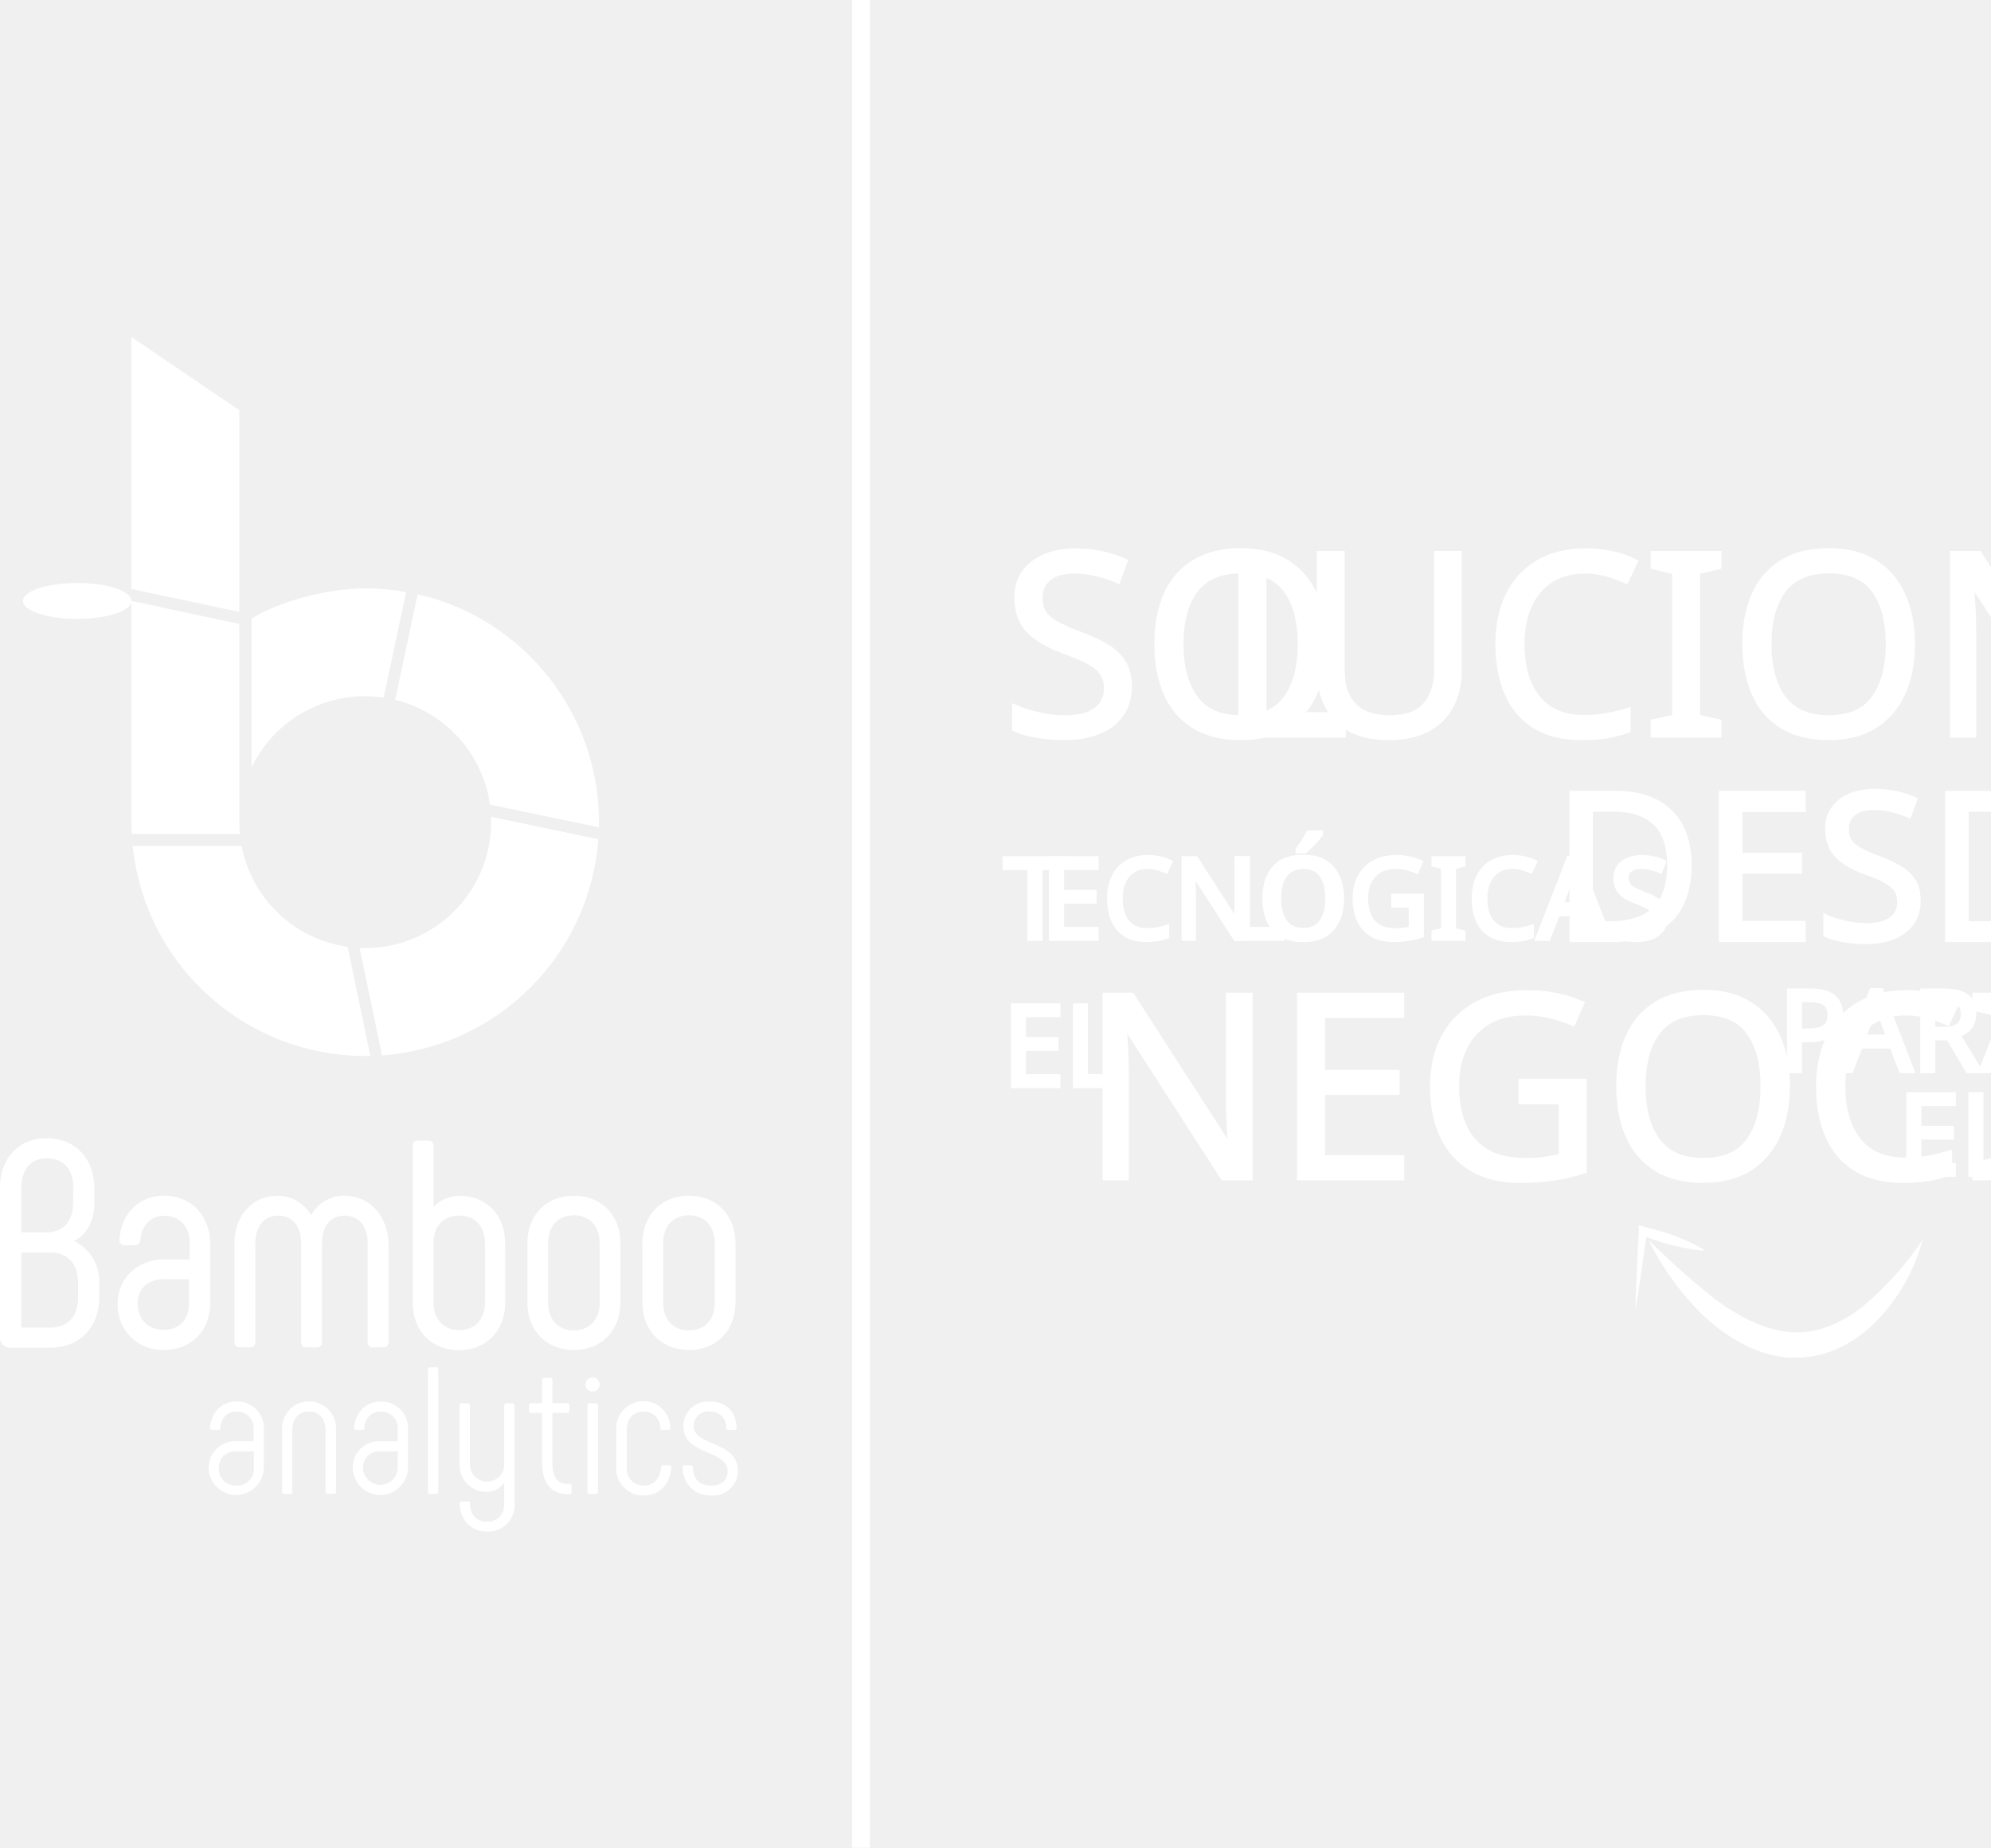
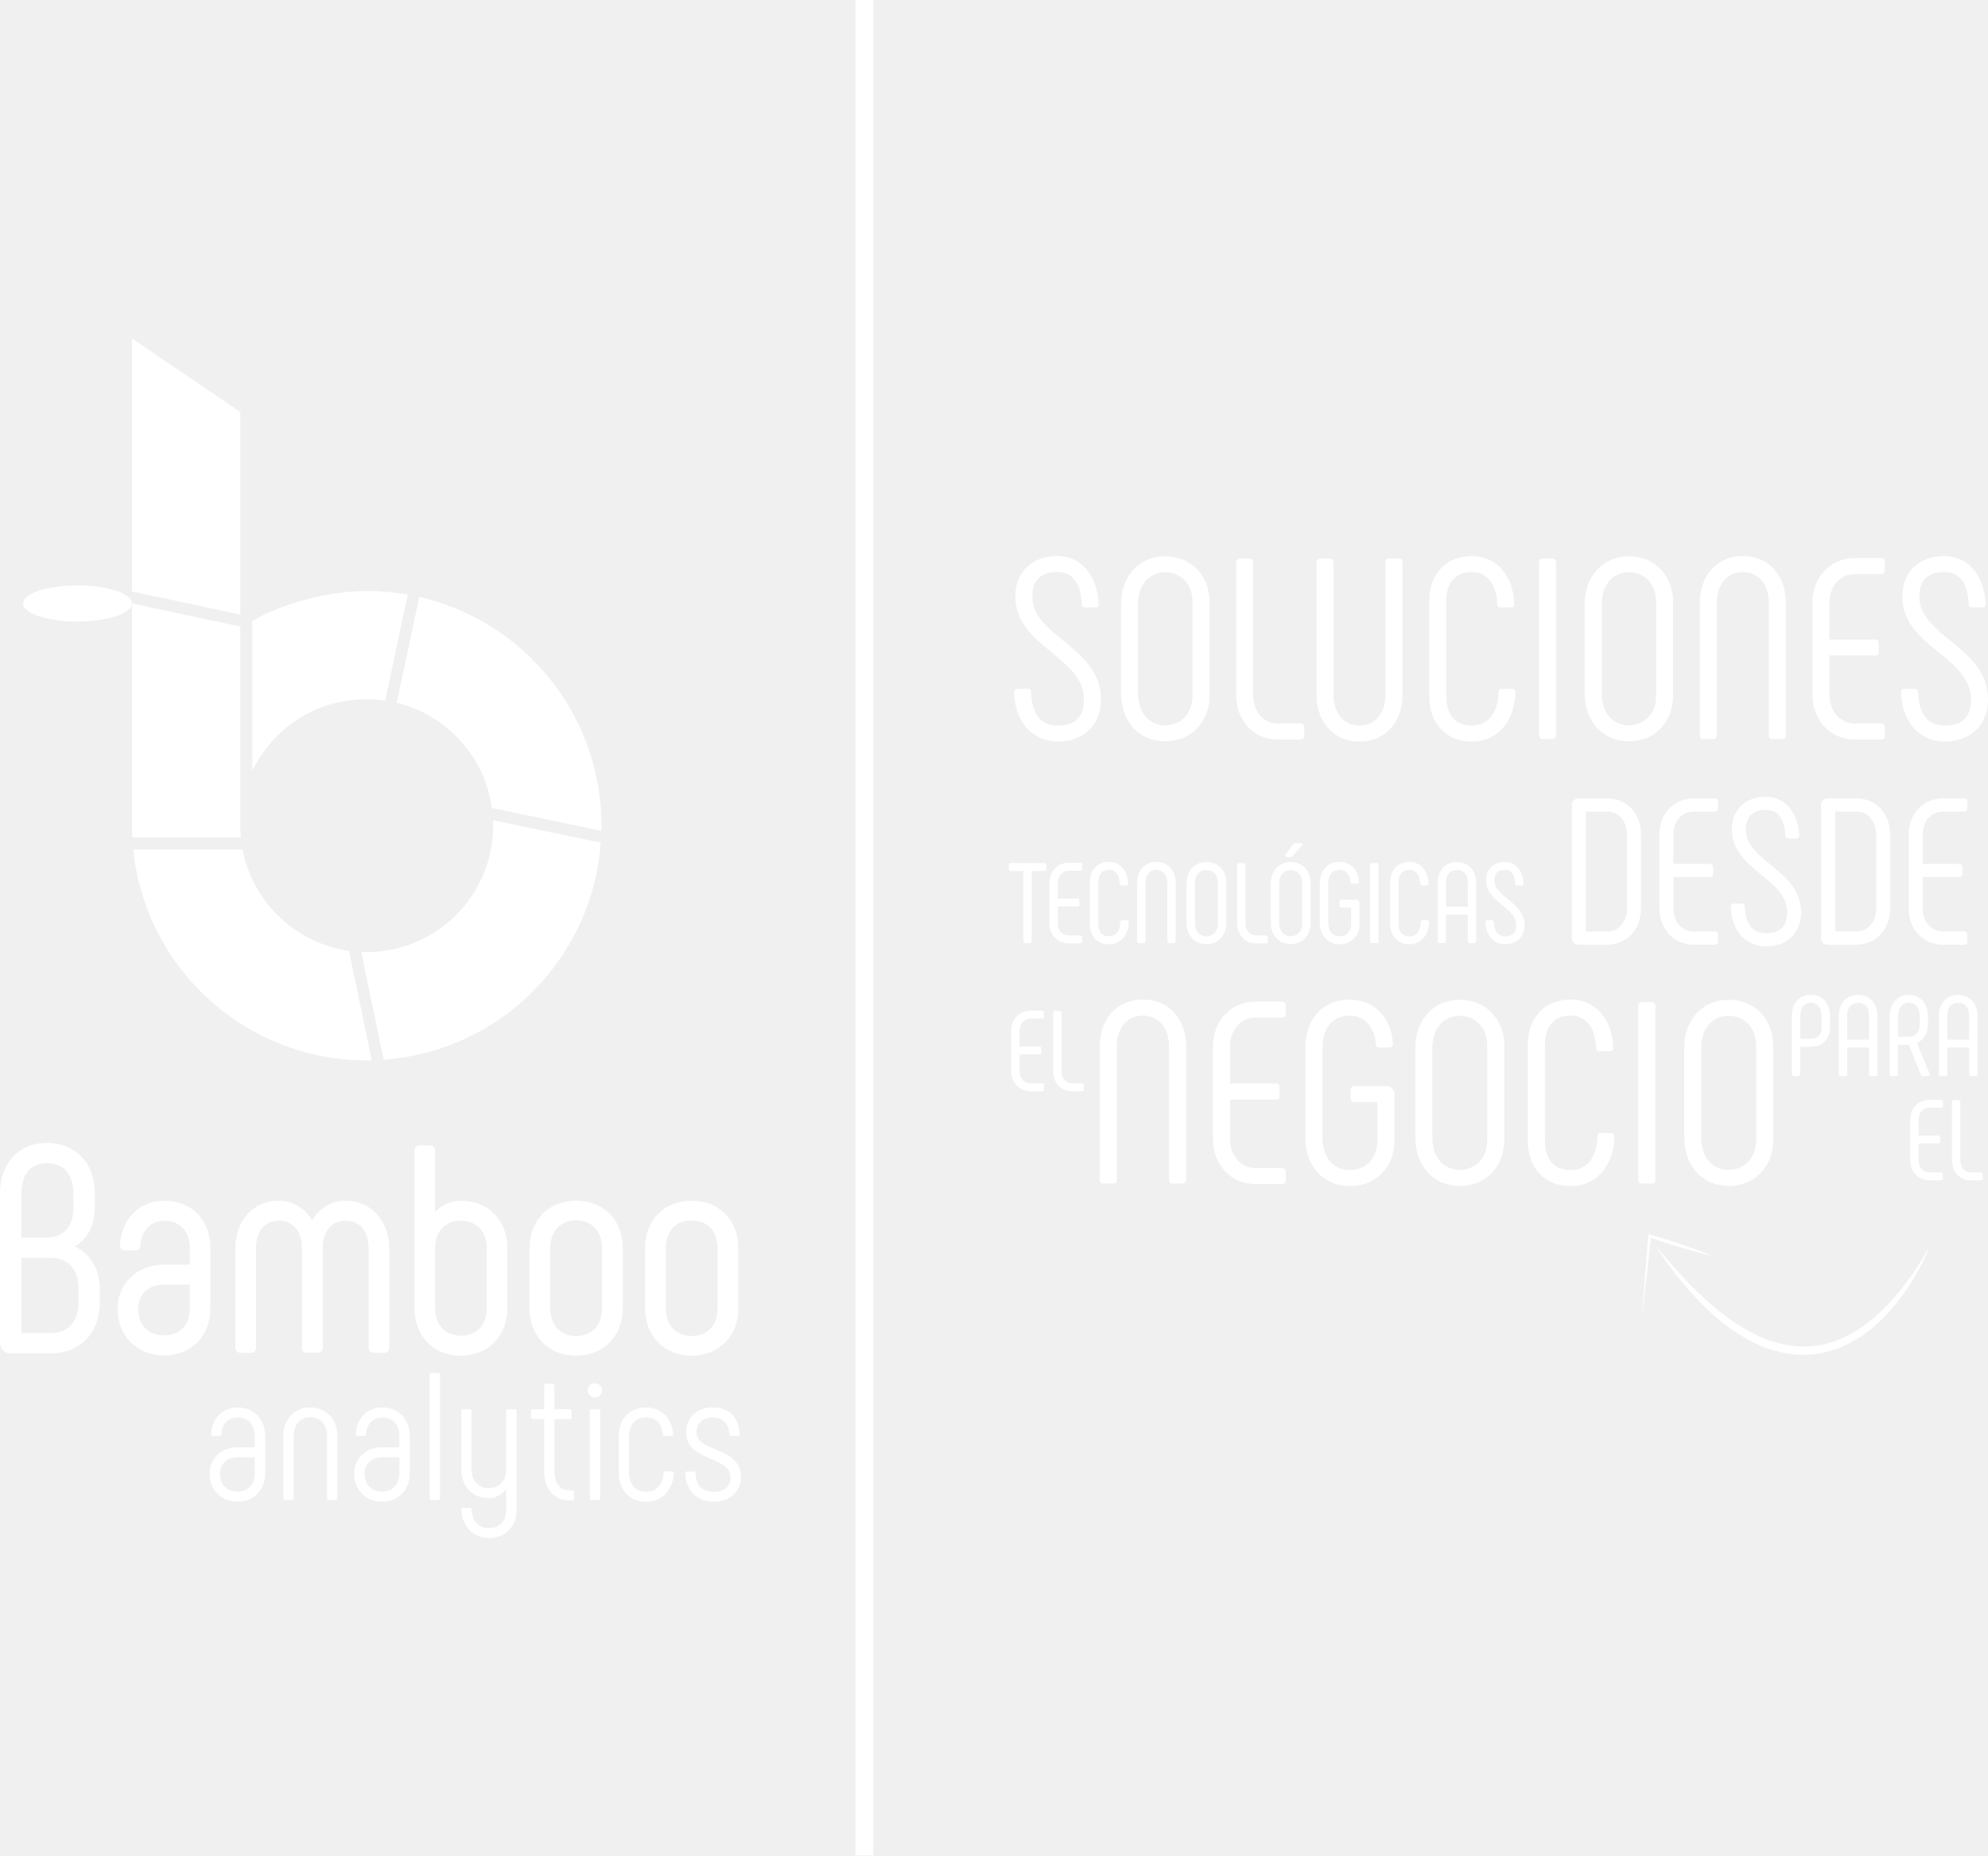
- <svg xmlns="http://www.w3.org/2000/svg" id="LogoTipo" viewBox="0 0 392.44 364.28">
+ <svg xmlns="http://www.w3.org/2000/svg" id="Capa_3" data-name="Capa 3" viewBox="0 0 1193.29 1113.72">
  <defs>
-     <style>.cls-1,.cls-2,.cls-4,.cls-7,.cls-8,.cls-9{fill:#fff;}.cls-2{font-size:50.13px;}.cls-2,.cls-4,.cls-7,.cls-8,.cls-9{stroke:#fff;font-family:Phenomena-Regular, Phenomena;}.cls-3{letter-spacing:-0.02em;}.cls-4,.cls-8{font-size:22px;}.cls-4{letter-spacing:-0.02em;}.cls-5{letter-spacing:0em;}.cls-6{letter-spacing:-0.02em;}.cls-7{font-size:40.35px;}.cls-9{font-size:50.42px;}</style>
+     <style>.cls-1,.cls-2{fill:#fff;}.cls-2{stroke:#fff;}</style>
  </defs>
-   <path class="cls-1" d="M975.65,1034V994.87l-21.26-4.54v44.1h0c0,.62,0,1.23.07,1.84h21.29C975.69,1035.5,975.65,1034.73,975.65,1034Z" transform="translate(-928.48 -871.85)" />
-   <path class="cls-1" d="M1006.37,1009.83a24.83,24.83,0,0,1,18.69,20.65l21.48,4.48c0-.34,0-.67,0-1A46.1,46.1,0,0,0,1010.8,989Z" transform="translate(-928.48 -871.85)" />
-   <path class="cls-1" d="M1000.48,1009.12a24,24,0,0,1,3.62.27l4.43-20.82a46.35,46.35,0,0,0-8-.71c-7.68,0-17.06,2.6-22.47,5.94v29.36A24.78,24.78,0,0,1,1000.48,1009.12Z" transform="translate(-928.48 -871.85)" />
-   <polygon class="cls-1" points="47.17 120.65 47.17 80.88 25.91 66.45 25.91 116.12 47.17 120.65" />
-   <path class="cls-1" d="M1025.28,1032.88c0,.36,0,.71,0,1.07a24.83,24.83,0,0,1-24.83,24.82l-1.08,0,4.4,21.15a46.06,46.06,0,0,0,42.63-42.6Z" transform="translate(-928.48 -871.85)" />
-   <path class="cls-1" d="M997,1058.53a24.84,24.84,0,0,1-20.9-19.9H954.64a46.09,46.09,0,0,0,45.84,41.41c.33,0,.65,0,1,0Z" transform="translate(-928.48 -871.85)" />
-   <ellipse class="cls-1" cx="15.21" cy="118.48" rx="10.7" ry="3.54" />
-   <path class="cls-1" d="M969.63,1161.14A5.13,5.13,0,0,1,975,1156h3.46v-2.32a3.26,3.26,0,0,0-3.35-3.56c-1.89,0-3.06,1.32-3.2,3.28,0,.25-.15.36-.36.36h-1.32a.34.34,0,0,1-.35-.36c.17-3,2.17-5.24,5.23-5.24a5.22,5.22,0,0,1,5.38,5.52v7.45a5.45,5.45,0,1,1-10.9,0Zm8.87,0V1158H975a3.14,3.14,0,0,0-3.38,3.17,3.28,3.28,0,0,0,3.46,3.56A3.25,3.25,0,0,0,978.5,1161.14Z" transform="translate(-928.48 -871.85)" />
-   <path class="cls-1" d="M984.09,1166v-12.21a5.32,5.32,0,1,1,10.62,0V1166a.34.34,0,0,1-.36.36H993a.34.34,0,0,1-.36-.36v-12.21c0-2.18-1.24-3.67-3.27-3.67s-3.28,1.49-3.28,3.67V1166a.33.33,0,0,1-.35.36h-1.32A.34.34,0,0,1,984.09,1166Z" transform="translate(-928.48 -871.85)" />
-   <path class="cls-1" d="M998,1161.14a5.13,5.13,0,0,1,5.41-5.13h3.46v-2.32a3.26,3.26,0,0,0-3.35-3.56,3.17,3.17,0,0,0-3.21,3.28c0,.25-.14.36-.35.36h-1.32a.34.34,0,0,1-.36-.36c.18-3,2.17-5.24,5.24-5.24a5.22,5.22,0,0,1,5.38,5.52v7.45a5.45,5.45,0,1,1-10.9,0Zm8.87,0V1158h-3.46a3.14,3.14,0,0,0-3.38,3.17,3.42,3.42,0,1,0,6.84,0Z" transform="translate(-928.48 -871.85)" />
-   <path class="cls-1" d="M1012.83,1166v-24.22a.35.35,0,0,1,.36-.36h1.32a.34.34,0,0,1,.35.36V1166a.33.33,0,0,1-.35.36h-1.32A.34.34,0,0,1,1012.83,1166Z" transform="translate(-928.48 -871.85)" />
-   <path class="cls-1" d="M1029.9,1148.89v19.34a5.21,5.21,0,0,1-5.42,5.59c-3.1,0-5.27-2.24-5.41-5.59a.33.33,0,0,1,.35-.36h1.32a.33.33,0,0,1,.36.36c.07,2.28,1.31,3.63,3.38,3.63s3.39-1.35,3.39-3.63v-4.06a4.32,4.32,0,0,1-3.39,1.81,5.28,5.28,0,0,1-5.41-5.59v-11.5a.33.33,0,0,1,.35-.36h1.32a.34.34,0,0,1,.36.36v11.5a3.39,3.39,0,1,0,6.77,0v-11.5a.33.33,0,0,1,.35-.36h1.32A.34.34,0,0,1,1029.9,1148.89Z" transform="translate(-928.48 -871.85)" />
-   <path class="cls-1" d="M1041.15,1164.81v1.24a.34.34,0,0,1-.36.36h-.46c-3.17,0-5-2.21-5-6v-10h-2.21a.34.34,0,0,1-.36-.35v-1.21a.34.34,0,0,1,.36-.36h2.21v-4.63a.33.33,0,0,1,.35-.36H1037a.34.34,0,0,1,.36.36v4.63h3a.33.33,0,0,1,.35.36v1.21a.33.33,0,0,1-.35.35h-3v10c0,2.63,1,4,3,4h.46A.32.32,0,0,1,1041.15,1164.81Z" transform="translate(-928.48 -871.85)" />
-   <path class="cls-1" d="M1043.89,1144.82a1.33,1.33,0,0,1,1.39-1.38,1.35,1.35,0,0,1,1.39,1.38,1.39,1.39,0,0,1-1.39,1.39A1.34,1.34,0,0,1,1043.89,1144.82Zm.39,21.16v-17.09a.34.34,0,0,1,.36-.36H1046a.33.33,0,0,1,.35.36V1166a.33.33,0,0,1-.35.36h-1.32A.34.34,0,0,1,1044.28,1166Z" transform="translate(-928.48 -871.85)" />
-   <path class="cls-1" d="M1049.94,1161.1v-7.33a5.35,5.35,0,1,1,10.69-.36.34.34,0,0,1-.36.36H1059a.32.32,0,0,1-.36-.36,3.21,3.21,0,0,0-3.31-3.28c-2.07,0-3.31,1.5-3.31,3.64v7.33a3.31,3.31,0,0,0,3.38,3.64c2,0,3.24-1.46,3.38-3.64a.32.32,0,0,1,.36-.35h1.32a.33.33,0,0,1,.35.35c-.17,3.24-2.28,5.6-5.41,5.6A5.29,5.29,0,0,1,1049.94,1161.1Z" transform="translate(-928.48 -871.85)" />
-   <path class="cls-1" d="M1063,1161.1a.33.33,0,0,1,.35-.35h1.32a.31.31,0,0,1,.36.35c.1,2.43,1.31,3.64,3.67,3.64,2.13,0,3.2-1.18,3.2-2.85,0-4.31-8.73-3-8.73-8.91a4.86,4.86,0,0,1,5.13-4.81c3.5,0,5.24,2.07,5.38,5.24a.34.34,0,0,1-.35.36H1072a.33.33,0,0,1-.36-.36,3.11,3.11,0,0,0-3.24-3.28,2.89,2.89,0,0,0-3.2,2.85c0,4.13,8.72,2.78,8.72,8.91a4.9,4.9,0,0,1-5.23,4.81C1065.3,1166.7,1063.16,1164.49,1063,1161.1Z" transform="translate(-928.48 -871.85)" />
-   <path class="cls-1" d="M943.08,1116.53c2.51-1.23,4-4,4-7.64v-2.73c0-5.93-3.8-9.91-9.46-9.91-5.48,0-9.17,4-9.17,9.91v29.29a2,2,0,0,0,2.11,2.1h7.8c5.8,0,9.69-4,9.69-10v-2.79A8.81,8.81,0,0,0,943.08,1116.53Zm-.18-7.64c0,3.77-1.93,5.93-5.3,5.93h-4.91v-8.66c0-3.77,1.81-5.94,5-5.94,3.34,0,5.25,2.17,5.25,5.94Zm-10.21,9.91h5.7c3.48,0,5.48,2.19,5.48,6v2.79c0,3.81-2,6-5.48,6h-5.7Z" transform="translate(-928.48 -871.85)" />
-   <path class="cls-1" d="M960.79,1107.59c-4.94,0-8.46,3.51-8.77,8.77a.92.92,0,0,0,1,1h2.11c.38,0,.85-.16,1-.93.22-3,2-4.88,4.74-4.88,3,0,5,2.08,5,5.3v3.31h-5.13c-5.16,0-9.06,3.7-9.06,8.6a8.8,8.8,0,0,0,9.17,9.23c5.33,0,9.06-3.79,9.06-9.23v-11.91C969.79,1111.38,966.09,1107.59,960.79,1107.59Zm-.17,16.46h5.13v4.67c0,3.28-1.92,5.31-5,5.31s-5.13-2-5.13-5.31C955.6,1126,957.66,1124.05,960.62,1124.05Z" transform="translate(-928.48 -871.85)" />
-   <path class="cls-1" d="M996.29,1107.59a7.44,7.44,0,0,0-6.5,3.84,7.6,7.6,0,0,0-6.55-3.84c-5,0-8.54,3.84-8.54,9.34v19.55a.93.93,0,0,0,1,1h2.11a.93.93,0,0,0,1-1v-19.55c0-3.34,1.73-5.42,4.51-5.42s4.51,2.08,4.51,5.42v19.55a.93.93,0,0,0,1,1h2.11a.94.94,0,0,0,1-1v-19.55c0-3.34,1.72-5.42,4.5-5.42s4.51,2.08,4.51,5.42v19.55a.94.94,0,0,0,1,1h2.11a.94.94,0,0,0,1-1v-19.55C1004.84,1111.43,1001.32,1107.59,996.29,1107.59Z" transform="translate(-928.48 -871.85)" />
-   <path class="cls-1" d="M1019,1107.59a7.17,7.17,0,0,0-5.07,2.21v-12.08a.93.93,0,0,0-1-1h-2.11a.93.93,0,0,0-1,1v31c0,5.5,3.75,9.34,9.11,9.34s9.12-3.84,9.12-9.34v-11.74C1028.09,1111.43,1024.34,1107.59,1019,1107.59Zm0,3.92c3.09,0,5.08,2.13,5.08,5.42v11.74c0,3.29-2,5.42-5.08,5.42s-5.07-2.13-5.07-5.42v-11.74C1013.9,1113.64,1015.89,1111.51,1019,1111.51Z" transform="translate(-928.48 -871.85)" />
-   <path class="cls-1" d="M1041.6,1107.59c-5.4,0-9.17,3.84-9.17,9.34v11.74c0,5.5,3.77,9.34,9.17,9.34s9.17-3.84,9.17-9.34v-11.74C1050.77,1111.43,1047,1107.59,1041.6,1107.59Zm-5.08,9.34c0-3.38,2-5.48,5.08-5.48s5.08,2.1,5.08,5.48v11.74c0,3.38-2,5.47-5.08,5.47s-5.08-2.09-5.08-5.47Z" transform="translate(-928.48 -871.85)" />
-   <path class="cls-1" d="M1064.28,1107.59c-5.4,0-9.17,3.84-9.17,9.34v11.74c0,5.5,3.77,9.34,9.17,9.34s9.17-3.84,9.17-9.34v-11.74C1073.45,1111.43,1069.68,1107.59,1064.28,1107.59Zm-5.08,9.34c0-3.38,2-5.48,5.08-5.48s5.08,2.1,5.08,5.48v11.74c0,3.38-1.95,5.47-5.08,5.47s-5.08-2.09-5.08-5.47Z" transform="translate(-928.48 -871.85)" />
-   <rect class="cls-1" x="167.94" width="3.5" height="364.28" />
-   <text class="cls-2" transform="translate(197.44 144.92)">SO<tspan class="cls-3" x="42.31" y="0">L</tspan>
-     <tspan x="58.1" y="0">UCIONES</tspan>
-   </text>
-   <text class="cls-4" transform="translate(197.89 185)">T<tspan class="cls-5" x="7.24" y="0">ECNO</tspan>
-     <tspan class="cls-6" x="43.78" y="0">L</tspan>
-     <tspan class="cls-5" x="50.69" y="0">ÓGICAS</tspan>
-   </text>
-   <text class="cls-7" transform="translate(305.94 185.23)">DESDE</text>
-   <text class="cls-8" transform="translate(197.61 214.02)">EL</text>
-   <text class="cls-9" transform="translate(212.94 232.21)">NEGOCIO</text>
-   <text class="cls-8" transform="translate(350.59 211.09)">PARA</text>
-   <text class="cls-8" transform="translate(374.11 231.53)">EL</text>
-   <path class="cls-1" d="M1253.43,1116.32a149.26,149.26,0,0,0,13.13,11.69c4.56,3.37,9.57,6,14.73,6.47s10.23-1.72,14.57-5.23a62.77,62.77,0,0,0,11.57-12.93,35.87,35.87,0,0,1-3.43,8.39,35.18,35.18,0,0,1-5.5,7.44,25.49,25.49,0,0,1-7.8,5.59c-.75.35-1.55.59-2.33.88s-1.62.4-2.44.6-1.67.19-2.5.28l-2.52,0a23.87,23.87,0,0,1-9.33-2.9A35.44,35.44,0,0,1,1264,1131,54.15,54.15,0,0,1,1253.43,1116.32Z" transform="translate(-928.48 -871.85)" />
-   <path class="cls-1" d="M1250.83,1129.69c.07-2.55.18-5.09.29-7.63l.38-7.63,0-1,1.08.29c1,.27,2,.5,3,.79a29,29,0,0,1,3,1c1,.37,2,.78,2.91,1.23a27.34,27.34,0,0,1,2.83,1.49l-.06.19a28.06,28.06,0,0,1-3.17-.42c-1-.18-2.07-.41-3.09-.67s-2-.54-3-.88-2-.75-3-1.11l1.13-.75-1.06,7.56c-.37,2.52-.74,5-1.14,7.56Z" transform="translate(-928.48 -871.85)" />
+   <path class="cls-1" d="M1581.81,369.86V250.38l-65-13.87V371.33h0c0,1.88.11,3.75.2,5.61h65.11C1581.93,374.61,1581.81,372.25,1581.81,369.86Z" transform="translate(-1437.59 125.72)" />
+   <path class="cls-1" d="M1675.72,296.12a75.93,75.93,0,0,1,57.14,63.13L1798.55,373c0-1,.07-2.06.07-3.1a140.94,140.94,0,0,0-109.37-137.33Z" transform="translate(-1437.59 125.72)" />
+   <path class="cls-1" d="M1657.71,294a76.24,76.24,0,0,1,11.08.82l13.54-63.64a141.61,141.61,0,0,0-24.62-2.18c-23.49,0-52.16,8-68.69,18.15v89.78C1603.37,308.32,1630.06,294,1657.71,294Z" transform="translate(-1437.59 125.72)" />
+   <polygon class="cls-1" points="144.22 368.88 144.22 247.28 79.21 203.18 79.21 355.01 144.22 368.88" />
+   <path class="cls-1" d="M1733.54,366.61c0,1.08.08,2.16.08,3.25a75.91,75.91,0,0,1-75.91,75.9c-1.1,0-2.19,0-3.29-.08l13.44,64.68A140.87,140.87,0,0,0,1798.21,380.1Z" transform="translate(-1437.59 125.72)" />
+   <path class="cls-1" d="M1647.07,445a75.94,75.94,0,0,1-63.9-60.84h-65.59a140.88,140.88,0,0,0,140.13,126.61c1,0,2-.06,3-.08Z" transform="translate(-1437.59 125.72)" />
+   <ellipse class="cls-1" cx="46.51" cy="362.23" rx="32.7" ry="10.82" />
+   <path class="cls-1" d="M1563.39,758.72c0-8.6,6.65-15.68,16.55-15.68h10.57V736c0-6.31-3.81-10.89-10.24-10.89-5.77,0-9.37,4-9.8,10-.11.76-.43,1.09-1.09,1.09h-4a1,1,0,0,1-1.08-1.09c.54-9.26,6.63-16,16-16,10,0,16.45,7.3,16.45,16.88v22.76c0,9.7-6.54,16.88-16.56,16.88S1563.39,768.42,1563.39,758.72Zm27.12,0V749h-10.57c-6.42,0-10.34,4.36-10.34,9.69,0,6.43,3.92,10.89,10.56,10.89S1590.51,765.15,1590.51,758.72Z" transform="translate(-1437.59 125.72)" />
+   <path class="cls-1" d="M1607.6,773.53V736.18c0-9.8,6.54-17.1,16.23-17.1s16.23,7.3,16.23,17.1v37.35a1,1,0,0,1-1.09,1.09h-4a1,1,0,0,1-1.09-1.09V736.18c0-6.64-3.81-11.22-10-11.22s-10,4.58-10,11.22v37.35a1,1,0,0,1-1.09,1.09h-4A1,1,0,0,1,1607.6,773.53Z" transform="translate(-1437.59 125.72)" />
+   <path class="cls-1" d="M1650.18,758.72c0-8.6,6.64-15.68,16.55-15.68h10.57V736c0-6.31-3.81-10.89-10.24-10.89-5.77,0-9.37,4-9.8,10-.11.76-.44,1.09-1.09,1.09h-4a1,1,0,0,1-1.09-1.09c.54-9.26,6.64-16,16-16,10,0,16.44,7.3,16.44,16.88v22.76c0,9.7-6.53,16.88-16.55,16.88S1650.18,768.42,1650.18,758.72Zm27.12,0V749h-10.57c-6.42,0-10.34,4.36-10.34,9.69,0,6.43,3.92,10.89,10.56,10.89S1677.3,765.15,1677.3,758.72Z" transform="translate(-1437.59 125.72)" />
+   <path class="cls-1" d="M1695.48,773.53v-74a1,1,0,0,1,1.09-1.09h4a1,1,0,0,1,1.09,1.09v74a1,1,0,0,1-1.09,1.09h-4A1,1,0,0,1,1695.48,773.53Z" transform="translate(-1437.59 125.72)" />
+   <path class="cls-1" d="M1747.65,721.26V780.4c0,10.23-6.65,17.09-16.56,17.09-9.47,0-16.12-6.86-16.55-17.09a1,1,0,0,1,1.09-1.09h4a1,1,0,0,1,1.08,1.09c.22,7,4,11.1,10.35,11.1,6.53,0,10.35-4.13,10.35-11.1V768c-2.62,3.38-6.21,5.55-10.35,5.55-9.91,0-16.55-7.29-16.55-17.09V721.26a1,1,0,0,1,1.09-1.09h4a1,1,0,0,1,1.08,1.09v35.18c0,6.53,3.93,11.11,10.35,11.11s10.35-4.58,10.35-11.11V721.26a1,1,0,0,1,1.08-1.09h4A1,1,0,0,1,1747.65,721.26Z" transform="translate(-1437.59 125.72)" />
+   <path class="cls-1" d="M1782.05,769.94v3.81a1,1,0,0,1-1.08,1.09h-1.42c-9.7,0-15.36-6.75-15.36-18.3V726.05h-6.75a1,1,0,0,1-1.09-1.09v-3.7a1,1,0,0,1,1.09-1.09h6.75V706a1,1,0,0,1,1.09-1.09h4a1,1,0,0,1,1.09,1.09v14.16h9.25a1,1,0,0,1,1.09,1.09V725a1,1,0,0,1-1.09,1.09h-9.25v30.49c0,8.06,3.16,12.31,9.15,12.31H1781A1,1,0,0,1,1782.05,769.94Z" transform="translate(-1437.59 125.72)" />
+   <path class="cls-1" d="M1790.43,708.84a4.06,4.06,0,0,1,4.25-4.24,4.12,4.12,0,0,1,4.25,4.24,4.25,4.25,0,0,1-4.25,4.25A4.12,4.12,0,0,1,1790.43,708.84Zm1.2,64.69V721.26a1,1,0,0,1,1.09-1.09h4a1,1,0,0,1,1.09,1.09v52.27a1,1,0,0,1-1.09,1.09h-4A1,1,0,0,1,1791.63,773.53Z" transform="translate(-1437.59 125.72)" />
+   <path class="cls-1" d="M1808.94,758.61V736.18c0-9.8,6.54-17.1,16.34-17.1,9.48,0,15.79,6.75,16.34,16a1,1,0,0,1-1.09,1.09h-4a1,1,0,0,1-1.09-1.09c-.44-6-4.14-10-10.13-10-6.31,0-10.12,4.58-10.12,11.11v22.43c0,6.54,3.91,11.11,10.34,11.11,6.1,0,9.91-4.46,10.35-11.11a1,1,0,0,1,1.09-1.08h4a1,1,0,0,1,1.09,1.08c-.54,9.92-7,17.1-16.55,17.1C1815.59,775.71,1808.94,768.42,1808.94,758.61Z" transform="translate(-1437.59 125.72)" />
+   <path class="cls-1" d="M1848.91,758.61a1,1,0,0,1,1.09-1.08h4a1,1,0,0,1,1.09,1.08c.32,7.41,4,11.11,11.21,11.11,6.54,0,9.8-3.59,9.8-8.71,0-13.18-26.68-9-26.68-27.23,0-7.95,6.21-14.7,15.69-14.7,10.67,0,16,6.32,16.44,16a1,1,0,0,1-1.09,1.09h-4a1,1,0,0,1-1.09-1.09c-.32-5.77-3.59-10-9.91-10-5.88,0-9.8,3.59-9.8,8.71,0,12.64,26.69,8.5,26.69,27.23,0,8-6.32,14.7-16,14.7C1855.88,775.71,1849.34,769,1848.91,758.61Z" transform="translate(-1437.59 125.72)" />
+   <path class="cls-1" d="M1482.22,622.33c7.67-3.74,12.31-12.38,12.31-23.34v-8.37c0-18.12-11.61-30.3-28.9-30.3-16.77,0-28,12.18-28,30.3v89.56a6.15,6.15,0,0,0,6.43,6.43h23.87c17.71,0,29.61-12.24,29.61-30.47V647.6C1497.5,636.18,1491.6,626.59,1482.22,622.33Zm-.55-23.34c0,11.52-5.91,18.13-16.22,18.13h-15v-26.5c0-11.52,5.53-18.13,15.18-18.13,10.2,0,16,6.61,16,18.13Zm-31.22,30.3h17.44c10.64,0,16.75,6.67,16.75,18.31v8.54c0,11.63-6.11,18.31-16.75,18.31h-17.44Z" transform="translate(-1437.59 125.72)" />
+   <path class="cls-1" d="M1536.36,595c-15.09,0-25.87,10.75-26.81,26.81a2.85,2.85,0,0,0,2.94,3h6.45c1.16,0,2.61-.48,2.94-2.86.67-9.2,6.22-14.91,14.48-14.91,9.22,0,15.18,6.36,15.18,16.22v10.12h-15.7c-15.78,0-27.69,11.3-27.69,26.29,0,16.61,11.53,28.21,28,28.21,16.3,0,27.69-11.6,27.69-28.21V623.21C1563.88,606.6,1552.56,595,1536.36,595Zm-.52,50.32h15.7v14.3c0,10-5.88,16.22-15.35,16.22-9.68,0-15.7-6.21-15.7-16.22C1520.49,651.2,1526.8,645.32,1535.84,645.32Z" transform="translate(-1437.59 125.72)" />
+   <path class="cls-1" d="M1644.91,595A22.75,22.75,0,0,0,1625,606.74c-4.47-7.4-11.81-11.74-20-11.74-15.38,0-26.12,11.74-26.12,28.55v59.77a2.84,2.84,0,0,0,2.95,2.94h6.44a2.84,2.84,0,0,0,3-2.94V623.55c0-10.21,5.28-16.56,13.78-16.56s13.78,6.35,13.78,16.56v59.77a2.84,2.84,0,0,0,3,2.94h6.44a2.84,2.84,0,0,0,3-2.94V623.55c0-10.21,5.28-16.56,13.78-16.56s13.78,6.35,13.78,16.56v59.77a2.84,2.84,0,0,0,3,2.94h6.44a2.84,2.84,0,0,0,3-2.94V623.55C1671,606.74,1660.29,595,1644.91,595Z" transform="translate(-1437.59 125.72)" />
+   <path class="cls-1" d="M1714.25,595a21.89,21.89,0,0,0-15.52,6.77V564.84a2.85,2.85,0,0,0-2.94-3h-6.45a2.85,2.85,0,0,0-2.95,3v94.61c0,16.81,11.46,28.56,27.86,28.56s27.87-11.75,27.87-28.56v-35.9C1742.12,606.74,1730.66,595,1714.25,595Zm0,12c9.43,0,15.53,6.5,15.53,16.56v35.9c0,10.07-6.1,16.57-15.53,16.57s-15.52-6.5-15.52-16.57v-35.9C1698.73,613.49,1704.82,607,1714.25,607Z" transform="translate(-1437.59 125.72)" />
+   <path class="cls-1" d="M1783.42,595c-16.5,0-28,11.74-28,28.55v35.9c0,16.81,11.53,28.56,28,28.56s28-11.75,28-28.56v-35.9C1811.46,606.74,1799.93,595,1783.42,595Zm-15.52,28.55c0-10.32,5.95-16.74,15.52-16.74s15.53,6.42,15.53,16.74v35.9c0,10.33-6,16.74-15.53,16.74s-15.52-6.41-15.52-16.74Z" transform="translate(-1437.59 125.72)" />
+   <path class="cls-1" d="M1852.76,595c-16.5,0-28,11.74-28,28.55v35.9c0,16.81,11.53,28.56,28,28.56s28-11.75,28-28.56v-35.9C1880.8,606.74,1869.27,595,1852.76,595Zm-15.52,28.55c0-10.32,6-16.74,15.52-16.74s15.53,6.42,15.53,16.74v35.9c0,10.33-6,16.74-15.53,16.74s-15.52-6.41-15.52-16.74Z" transform="translate(-1437.59 125.72)" />
+   <rect class="cls-1" x="513.46" width="10.7" height="1113.72" />
+   <path class="cls-2" d="M2046.76,289.77a1.45,1.45,0,0,1,1.53-1.53h6.13a1.45,1.45,0,0,1,1.54,1.53c.46,13.49,6.13,20.54,16.55,20.54,10.73,0,16.24-5.52,16.24-16.1,0-26.2-41.22-32-41.22-61.91,0-14.26,9.81-23.76,24.67-23.76,14,0,23.6,11.34,24.37,28.35a1.45,1.45,0,0,1-1.53,1.54h-6.13a1.45,1.45,0,0,1-1.53-1.54c-.62-13.48-6-19.77-15.18-19.77-10.11,0-15.48,5.21-15.48,15.18,0,24.67,41.23,30.34,41.23,61.91,0,14.87-10.12,24.68-25.44,24.68C2057.49,318.89,2047.22,307.24,2046.76,289.77Z" transform="translate(-1437.59 125.72)" />
+   <path class="cls-2" d="M2111,290.38V237.05c0-16.86,10.73-28.36,26.05-28.36s26.06,11.5,26.06,26.83v56.39c0,15.33-10.73,26.82-26.06,26.82S2111,307.24,2111,290.38Zm42.91,1.53V235.52c0-10.58-6.9-18.24-16.86-18.24s-16.86,7.66-16.86,19.77v53.33c0,12.11,6.9,19.77,16.86,19.77S2153.89,302.49,2153.89,291.91Z" transform="translate(-1437.59 125.72)" />
+   <path class="cls-2" d="M2218.41,309.08a1.45,1.45,0,0,1,1.54,1.53v5.52a1.45,1.45,0,0,1-1.54,1.53h-13.79c-14.71,0-24.52-11.49-24.52-26.2V211.61a1.45,1.45,0,0,1,1.53-1.54h6.13a1.45,1.45,0,0,1,1.53,1.54v79.85c0,10,6.13,17.62,15.33,17.62Z" transform="translate(-1437.59 125.72)" />
+   <path class="cls-2" d="M2236,210.07a1.45,1.45,0,0,1,1.53,1.54V291.3c0,11.34,6.29,19,16.09,19s16.1-7.67,16.1-19V211.61a1.45,1.45,0,0,1,1.53-1.54h6.13a1.45,1.45,0,0,1,1.53,1.54V291.3c0,16.09-10,27.59-25.29,27.59s-25.28-11.5-25.28-27.59V211.61a1.45,1.45,0,0,1,1.53-1.54Z" transform="translate(-1437.59 125.72)" />
+   <path class="cls-2" d="M2296,292.53V234.9c0-15.78,10-26.36,25-26.36,14.4,0,24.52,11.34,25,28.35a1.46,1.46,0,0,1-1.54,1.54h-6.13a1.38,1.38,0,0,1-1.53-1.54c-.46-12.72-6.59-19.77-15.78-19.77-10,0-15.79,6.59-15.79,17.78v57.63c0,11.19,5.82,17.78,15.79,17.78s16.24-7.67,16.55-20.54a1.37,1.37,0,0,1,1.53-1.53h6.13c.92,0,1.53.46,1.53,1.38-.46,17.62-10.73,29.27-25.74,29.27S2296,308.31,2296,292.53Z" transform="translate(-1437.59 125.72)" />
+   <path class="cls-2" d="M2363.4,210.07h6.13a1.45,1.45,0,0,1,1.53,1.54V315.82a1.45,1.45,0,0,1-1.53,1.54h-6.13a1.45,1.45,0,0,1-1.53-1.54V211.61A1.45,1.45,0,0,1,2363.4,210.07Z" transform="translate(-1437.59 125.72)" />
+   <path class="cls-2" d="M2389.3,290.38V237.05c0-16.86,10.73-28.36,26.06-28.36s26,11.5,26,26.83v56.39c0,15.33-10.73,26.82-26,26.82S2389.3,307.24,2389.3,290.38Zm42.91,1.53V235.52c0-10.58-6.89-18.24-16.85-18.24s-16.86,7.66-16.86,19.77v53.33c0,12.11,6.89,19.77,16.86,19.77S2432.21,302.49,2432.21,291.91Z" transform="translate(-1437.59 125.72)" />
+   <path class="cls-2" d="M2458.42,315.82V236.13c0-16.09,10-27.59,25.29-27.59S2509,220,2509,236.13v79.69a1.46,1.46,0,0,1-1.54,1.54h-6.13a1.45,1.45,0,0,1-1.53-1.54V236.13c0-11.34-6.28-19-16.09-19s-16.09,7.67-16.09,19v79.69a1.46,1.46,0,0,1-1.54,1.54H2460A1.45,1.45,0,0,1,2458.42,315.82Z" transform="translate(-1437.59 125.72)" />
+   <path class="cls-2" d="M2526,291.3V236.13c0-14.87,10.27-26.36,25-26.36h15.94a1.44,1.44,0,0,1,1.53,1.53v5.52a1.44,1.44,0,0,1-1.53,1.53H2551c-9.35,0-15.78,7.66-15.78,17.78v22.53h28a1.44,1.44,0,0,1,1.53,1.53v5.52a1.44,1.44,0,0,1-1.53,1.53h-28V291.3c0,10.12,6.43,17.78,15.78,17.78h15.94a1.44,1.44,0,0,1,1.53,1.53v5.52a1.44,1.44,0,0,1-1.53,1.53H2551C2536.28,317.66,2526,306.17,2526,291.3Z" transform="translate(-1437.59 125.72)" />
+   <path class="cls-2" d="M2579.19,289.77a1.44,1.44,0,0,1,1.53-1.53h6.13a1.45,1.45,0,0,1,1.54,1.53c.46,13.49,6.13,20.54,16.55,20.54,10.73,0,16.24-5.52,16.24-16.1,0-26.2-41.22-32-41.22-61.91,0-14.26,9.8-23.76,24.67-23.76,13.95,0,23.6,11.34,24.37,28.35a1.45,1.45,0,0,1-1.53,1.54h-6.13a1.46,1.46,0,0,1-1.54-1.54c-.61-13.48-6-19.77-15.17-19.77-10.11,0-15.48,5.21-15.48,15.18,0,24.67,41.23,30.34,41.23,61.91,0,14.87-10.12,24.68-25.44,24.68C2589.92,318.89,2579.65,307.24,2579.19,289.77Z" transform="translate(-1437.59 125.72)" />
+   <path class="cls-2" d="M2065.13,393.49v2.42a.64.64,0,0,1-.67.67h-8.07v42.64a.64.64,0,0,1-.67.68H2053a.64.64,0,0,1-.68-.68V396.58h-8.07a.64.64,0,0,1-.67-.67v-2.42a.64.64,0,0,1,.67-.68h20.18A.64.64,0,0,1,2065.13,393.49Z" transform="translate(-1437.59 125.72)" />
+   <path class="cls-2" d="M2068,428.46V404.25c0-6.53,4.5-11.57,11-11.57h7a.64.64,0,0,1,.68.67v2.42a.64.64,0,0,1-.68.68h-7c-4.1,0-6.93,3.36-6.93,7.8v9.89h12.31a.64.64,0,0,1,.67.67v2.42a.64.64,0,0,1-.67.67h-12.31v10.56c0,4.44,2.83,7.81,6.93,7.81h7a.63.63,0,0,1,.68.67v2.42a.64.64,0,0,1-.68.67h-7C2072.53,440,2068,435,2068,428.46Z" transform="translate(-1437.59 125.72)" />
+   <path class="cls-2" d="M2092.24,429V403.71c0-6.93,4.37-11.57,11-11.57,6.32,0,10.76,5,11,12.45a.64.64,0,0,1-.68.67h-2.69a.6.6,0,0,1-.67-.67c-.2-5.59-2.89-8.68-6.93-8.68-4.37,0-6.93,2.89-6.93,7.8V429c0,4.91,2.56,7.8,6.93,7.8s7.13-3.36,7.27-9a.6.6,0,0,1,.67-.67h2.69c.4,0,.67.2.67.6-.2,7.74-4.71,12.85-11.3,12.85S2092.24,435.93,2092.24,429Z" transform="translate(-1437.59 125.72)" />
+   <path class="cls-2" d="M2120.62,439.22v-35c0-7.06,4.37-12.11,11.1-12.11s11.1,5.05,11.1,12.11v35a.64.64,0,0,1-.67.68h-2.69a.64.64,0,0,1-.68-.68v-35c0-5-2.75-8.34-7.06-8.34s-7.06,3.36-7.06,8.34v35a.64.64,0,0,1-.67.68h-2.7A.64.64,0,0,1,2120.62,439.22Z" transform="translate(-1437.59 125.72)" />
+   <path class="cls-2" d="M2150.29,428.06V404.65c0-7.4,4.7-12.44,11.43-12.44s11.43,5,11.43,11.77v24.75c0,6.73-4.7,11.77-11.43,11.77S2150.29,435.46,2150.29,428.06Zm18.83.67V404c0-4.64-3-8-7.4-8s-7.4,3.36-7.4,8.67v23.41c0,5.31,3,8.68,7.4,8.68S2169.12,433.37,2169.12,428.73Z" transform="translate(-1437.59 125.72)" />
+   <path class="cls-2" d="M2197.43,436.27a.63.63,0,0,1,.68.67v2.42a.64.64,0,0,1-.68.67h-6c-6.46,0-10.76-5-10.76-11.5v-35a.64.64,0,0,1,.67-.68H2184a.64.64,0,0,1,.67.68v35c0,4.37,2.69,7.74,6.73,7.74Z" transform="translate(-1437.59 125.72)" />
+   <path class="cls-2" d="M2200.86,428.06V404.65c0-7.4,4.71-12.44,11.44-12.44s11.43,5,11.43,11.77v24.75c0,6.73-4.71,11.77-11.43,11.77S2200.86,435.46,2200.86,428.06Zm18.84.67V404c0-4.64-3-8-7.4-8s-7.4,3.36-7.4,8.67v23.41c0,5.31,3,8.68,7.4,8.68S2219.7,433.37,2219.7,428.73Zm-10.09-41.36,4.64-6.12a.92.92,0,0,1,.87-.41h3.1c.54,0,.74.41.33.81l-5.44,6.12a1,1,0,0,1-.81.4H2210C2209.47,388.17,2209.27,387.77,2209.61,387.37Z" transform="translate(-1437.59 125.72)" />
+   <path class="cls-2" d="M2230.32,428.33v-24c0-7.2,4.44-12.18,11.3-12.18,6.59,0,10.9,4.91,11.17,11.44a.64.64,0,0,1-.67.67h-2.69a.6.6,0,0,1-.68-.67c-.27-4.44-2.89-7.67-7.13-7.67-4.5,0-7.26,3.36-7.26,8.47v23.95c0,5.11,3,8.47,7.4,8.47s7.4-3.36,7.4-7.8V418.58h-6.33a.64.64,0,0,1-.67-.68v-2.42a.64.64,0,0,1,.67-.67h8.34a1.84,1.84,0,0,1,2,2V429a11.17,11.17,0,0,1-11.43,11.57C2235,440.57,2230.32,435.53,2230.32,428.33Z" transform="translate(-1437.59 125.72)" />
+   <path class="cls-2" d="M2261.2,392.81h2.69a.64.64,0,0,1,.67.68v45.73a.64.64,0,0,1-.67.68h-2.69a.64.64,0,0,1-.68-.68V393.49A.64.64,0,0,1,2261.2,392.81Z" transform="translate(-1437.59 125.72)" />
+   <path class="cls-2" d="M2272.56,429V403.71c0-6.93,4.38-11.57,11-11.57,6.32,0,10.76,5,11,12.45a.64.64,0,0,1-.67.67h-2.69a.6.6,0,0,1-.67-.67c-.21-5.59-2.9-8.68-6.93-8.68-4.38,0-6.93,2.89-6.93,7.8V429c0,4.91,2.55,7.8,6.93,7.8s7.13-3.36,7.26-9a.6.6,0,0,1,.67-.67h2.69c.41,0,.68.2.68.6-.2,7.74-4.71,12.85-11.3,12.85S2272.56,435.93,2272.56,429Z" transform="translate(-1437.59 125.72)" />
+   <path class="cls-2" d="M2301,439.22v-34.9c0-7.27,4.44-12.11,11.09-12.11s11.1,4.84,11.1,12.11v34.9a.63.63,0,0,1-.67.68h-2.69a.64.64,0,0,1-.67-.68V422.81H2305v16.41a.64.64,0,0,1-.67.68h-2.69A.64.64,0,0,1,2301,439.22Zm18.16-20.17V404.32c0-5.25-2.56-8.34-7.07-8.34s-7.06,3.09-7.06,8.34v14.73Z" transform="translate(-1437.59 125.72)" />
+   <path class="cls-2" d="M2329.73,427.79a.64.64,0,0,1,.68-.67h2.69a.64.64,0,0,1,.67.67c.2,5.92,2.69,9,7.27,9s7.12-2.42,7.12-7.06c0-11.5-18.09-14.06-18.09-27.17,0-6.26,4.31-10.43,10.83-10.43,6.12,0,10.36,5,10.69,12.45a.63.63,0,0,1-.67.67h-2.69a.64.64,0,0,1-.67-.67c-.27-5.92-2.62-8.68-6.66-8.68-4.44,0-6.79,2.29-6.79,6.66,0,10.83,18.09,13.32,18.09,27.17,0,6.53-4.44,10.83-11.16,10.83S2329.94,435.46,2329.73,427.79Z" transform="translate(-1437.59 125.72)" />
+   <path class="cls-2" d="M2381.6,437.15V357.71a3.38,3.38,0,0,1,3.7-3.7H2402c12.45,0,20.1,9.25,20.1,21.59v43.79c0,12.21-7.89,21.46-20.1,21.46H2385.3A3.38,3.38,0,0,1,2381.6,437.15Zm20.36-3.21c7.77,0,12.7-6.16,12.7-14.55V375.6c0-8.51-4.81-14.68-12.7-14.68h-13v73Z" transform="translate(-1437.59 125.72)" />
+   <path class="cls-2" d="M2434.15,419.63v-44.4c0-12,8.27-21.22,20.11-21.22h12.83a1.16,1.16,0,0,1,1.23,1.23v4.44a1.17,1.17,0,0,1-1.23,1.24h-12.83c-7.53,0-12.71,6.17-12.71,14.31v18.13h22.58a1.16,1.16,0,0,1,1.23,1.23V399a1.17,1.17,0,0,1-1.23,1.24h-22.58v19.36c0,8.15,5.18,14.31,12.71,14.31h12.83a1.17,1.17,0,0,1,1.23,1.24v4.44a1.16,1.16,0,0,1-1.23,1.23h-12.83C2442.42,440.85,2434.15,431.6,2434.15,419.63Z" transform="translate(-1437.59 125.72)" />
+   <path class="cls-2" d="M2477,418.4a1.16,1.16,0,0,1,1.23-1.23h4.93a1.17,1.17,0,0,1,1.24,1.23c.37,10.85,4.93,16.53,13.32,16.53,8.63,0,13.07-4.44,13.07-12.95,0-21.1-33.18-25.78-33.18-49.84,0-11.47,7.9-19.12,19.86-19.12,11.23,0,19,9.13,19.61,22.82a1.17,1.17,0,0,1-1.23,1.24h-4.93a1.18,1.18,0,0,1-1.24-1.24c-.49-10.85-4.81-15.91-12.21-15.91-8.14,0-12.46,4.2-12.46,12.21,0,19.86,33.19,24.43,33.19,49.84,0,12-8.15,19.86-20.48,19.86C2485.59,441.84,2477.33,432.46,2477,418.4Z" transform="translate(-1437.59 125.72)" />
+   <path class="cls-2" d="M2531.23,437.15V357.71a3.38,3.38,0,0,1,3.7-3.7h16.65c12.46,0,20.11,9.25,20.11,21.59v43.79c0,12.21-7.9,21.46-20.11,21.46h-16.65A3.38,3.38,0,0,1,2531.23,437.15Zm20.35-3.21c7.77,0,12.71-6.16,12.71-14.55V375.6c0-8.51-4.81-14.68-12.71-14.68h-12.95v73Z" transform="translate(-1437.59 125.72)" />
+   <path class="cls-2" d="M2583.78,419.63v-44.4c0-12,8.26-21.22,20.11-21.22h12.82a1.16,1.16,0,0,1,1.24,1.23v4.44a1.17,1.17,0,0,1-1.24,1.24h-12.82c-7.53,0-12.71,6.17-12.71,14.31v18.13h22.57a1.17,1.17,0,0,1,1.24,1.23V399a1.18,1.18,0,0,1-1.24,1.24h-22.57v19.36c0,8.15,5.18,14.31,12.71,14.31h12.82a1.17,1.17,0,0,1,1.24,1.24v4.44a1.16,1.16,0,0,1-1.24,1.23h-12.82C2592,440.85,2583.78,431.6,2583.78,419.63Z" transform="translate(-1437.59 125.72)" />
+   <path class="cls-2" d="M2045.05,517.16V493c0-6.53,4.5-11.57,11-11.57h7a.64.64,0,0,1,.67.67v2.42a.64.64,0,0,1-.67.68h-7c-4.1,0-6.93,3.36-6.93,7.8v9.89h12.31a.63.63,0,0,1,.68.67v2.42a.64.64,0,0,1-.68.67h-12.31v10.56c0,4.44,2.83,7.8,6.93,7.8h7a.64.64,0,0,1,.67.68v2.42a.64.64,0,0,1-.67.67h-7C2049.55,528.73,2045.05,523.69,2045.05,517.16Z" transform="translate(-1437.59 125.72)" />
+   <path class="cls-2" d="M2087,525a.63.63,0,0,1,.67.68v2.42a.63.63,0,0,1-.67.67h-6c-6.46,0-10.76-5-10.76-11.5v-35a.64.64,0,0,1,.67-.68h2.69a.64.64,0,0,1,.67.68v35c0,4.37,2.69,7.73,6.73,7.73Z" transform="translate(-1437.59 125.72)" />
+   <path class="cls-2" d="M2098.19,582.67V502.51c0-16.19,10-27.75,25.44-27.75s25.43,11.56,25.43,27.75v80.16a1.45,1.45,0,0,1-1.54,1.54h-6.16a1.46,1.46,0,0,1-1.55-1.54V502.51c0-11.41-6.32-19.12-16.18-19.12s-16.19,7.71-16.19,19.12v80.16a1.46,1.46,0,0,1-1.54,1.54h-6.17A1.46,1.46,0,0,1,2098.19,582.67Z" transform="translate(-1437.59 125.72)" />
+   <path class="cls-2" d="M2166.17,558V502.51c0-15,10.33-26.52,25.13-26.52h16a1.46,1.46,0,0,1,1.54,1.54v5.55a1.45,1.45,0,0,1-1.54,1.54h-16c-9.4,0-15.88,7.71-15.88,17.89v22.66h28.22a1.45,1.45,0,0,1,1.54,1.54v5.55a1.46,1.46,0,0,1-1.54,1.54h-28.22V558c0,10.18,6.48,17.89,15.88,17.89h16a1.45,1.45,0,0,1,1.54,1.54V583a1.46,1.46,0,0,1-1.54,1.54h-16C2176.5,584.52,2166.17,573,2166.17,558Z" transform="translate(-1437.59 125.72)" />
+   <path class="cls-2" d="M2221.67,557.7v-55c0-16.49,10.17-27.9,25.9-27.9,15.11,0,25,11.25,25.59,26.2a1.46,1.46,0,0,1-1.54,1.55h-6.17a1.39,1.39,0,0,1-1.54-1.55c-.62-10.17-6.63-17.57-16.34-17.57-10.33,0-16.65,7.71-16.65,19.42V557.7c0,11.71,6.94,19.42,17,19.42s16.95-7.71,16.95-17.88v-23.9h-14.49a1.45,1.45,0,0,1-1.54-1.54v-5.55a1.46,1.46,0,0,1,1.54-1.54h19.12c2.93,0,4.62,1.7,4.62,4.62v27.91c0,15-10.79,26.51-26.2,26.51S2221.67,574.19,2221.67,557.7Z" transform="translate(-1437.59 125.72)" />
+   <path class="cls-2" d="M2287.65,557.08V503.43c0-17,10.79-28.52,26.21-28.52s26.2,11.56,26.2,27v56.73c0,15.42-10.79,27-26.2,27S2287.65,574,2287.65,557.08Zm43.16,1.54V501.89c0-10.64-6.93-18.35-16.95-18.35s-17,7.71-17,19.89v53.65c0,12.18,6.94,19.89,17,19.89S2330.81,569.26,2330.81,558.62Z" transform="translate(-1437.59 125.72)" />
+   <path class="cls-2" d="M2355.17,559.24v-58c0-15.88,10-26.51,25.13-26.51,14.49,0,24.66,11.41,25.13,28.52a1.46,1.46,0,0,1-1.55,1.54h-6.16a1.38,1.38,0,0,1-1.54-1.54c-.47-12.8-6.63-19.89-15.88-19.89-10,0-15.88,6.63-15.88,17.88v58c0,11.25,5.86,17.88,15.88,17.88s16.34-7.71,16.65-20.66a1.38,1.38,0,0,1,1.54-1.54h6.16c.93,0,1.55.46,1.55,1.39-.47,17.73-10.79,29.44-25.9,29.44S2355.17,575.12,2355.17,559.24Z" transform="translate(-1437.59 125.72)" />
+   <path class="cls-2" d="M2423,476.3h6.17a1.46,1.46,0,0,1,1.54,1.54V582.67a1.46,1.46,0,0,1-1.54,1.54H2423a1.45,1.45,0,0,1-1.54-1.54V477.84A1.45,1.45,0,0,1,2423,476.3Z" transform="translate(-1437.59 125.72)" />
+   <path class="cls-2" d="M2449.05,557.08V503.43c0-17,10.79-28.52,26.21-28.52s26.21,11.56,26.21,27v56.73c0,15.42-10.8,27-26.21,27S2449.05,574,2449.05,557.08Zm43.17,1.54V501.89c0-10.64-6.94-18.35-17-18.35s-17,7.71-17,19.89v53.65c0,12.18,6.94,19.89,17,19.89S2492.22,569.26,2492.22,558.62Z" transform="translate(-1437.59 125.72)" />
+   <path class="cls-2" d="M2513.65,519V484c0-7.06,4.17-12.1,10.89-12.1s11,5,11,12.1v7.27c0,6.39-4.31,10.83-11,10.83h-6.86V519a.64.64,0,0,1-.67.67h-2.69A.64.64,0,0,1,2513.65,519Zm10.89-20.65c4.17,0,6.93-2.76,6.93-7.06V484c0-5-2.69-8.34-6.93-8.34s-6.86,3.37-6.86,8.34v14.33Z" transform="translate(-1437.59 125.72)" />
+   <path class="cls-2" d="M2541.83,519V484.08c0-7.26,4.44-12.11,11.1-12.11s11.09,4.85,11.09,12.11V519a.64.64,0,0,1-.67.67h-2.69a.64.64,0,0,1-.67-.67V502.58h-14.13V519a.64.64,0,0,1-.67.67h-2.69A.64.64,0,0,1,2541.83,519ZM2560,498.81V484.08c0-5.25-2.56-8.34-7.06-8.34s-7.07,3.09-7.07,8.34v14.73Z" transform="translate(-1437.59 125.72)" />
+   <path class="cls-2" d="M2572.36,519V484c0-7.06,4.51-12.1,11-12.1s11,5,11,12.1v5c0,5.58-2.9,9.48-6.8,11.1l7.74,18.77a.53.53,0,0,1-.54.8h-3a.7.7,0,0,1-.74-.54l-7.26-18.22h-7.47V519a.64.64,0,0,1-.67.67H2573A.64.64,0,0,1,2572.36,519Zm11-21.86c4.24,0,7.06-3.36,7.06-8.14v-5c0-5-2.82-8.34-7-8.34s-7,3.37-7,8.34v13.12Z" transform="translate(-1437.59 125.72)" />
+   <path class="cls-2" d="M2601.89,519V484.08c0-7.26,4.44-12.11,11.1-12.11s11.1,4.85,11.1,12.11V519a.64.64,0,0,1-.67.67h-2.7a.64.64,0,0,1-.67-.67V502.58h-14.12V519a.64.64,0,0,1-.68.67h-2.69A.64.64,0,0,1,2601.89,519Zm18.16-20.18V484.08c0-5.25-2.55-8.34-7.06-8.34s-7.06,3.09-7.06,8.34v14.73Z" transform="translate(-1437.59 125.72)" />
+   <path class="cls-2" d="M2584.67,570.7V546.48c0-6.52,4.51-11.56,11-11.56h7a.62.62,0,0,1,.67.67V538a.63.63,0,0,1-.67.67h-7c-4.11,0-6.93,3.36-6.93,7.8v9.89H2601a.64.64,0,0,1,.67.67v2.43a.64.64,0,0,1-.67.67h-12.31V570.7c0,4.44,2.82,7.8,6.93,7.8h7a.63.63,0,0,1,.67.67v2.42a.63.63,0,0,1-.67.68h-7C2589.18,582.27,2584.67,577.22,2584.67,570.7Z" transform="translate(-1437.59 125.72)" />
+   <path class="cls-2" d="M2626.58,578.5a.64.64,0,0,1,.67.67v2.42a.64.64,0,0,1-.67.68h-6.06c-6.45,0-10.76-5-10.76-11.5v-35a.64.64,0,0,1,.67-.67h2.69a.64.64,0,0,1,.68.67v35c0,4.37,2.69,7.73,6.72,7.73Z" transform="translate(-1437.59 125.72)" />
+   <path class="cls-1" d="M2431.06,621.68c11.55,14,23.66,27.49,37.51,38.85a119.3,119.3,0,0,0,22.25,14.59,68.21,68.21,0,0,0,25,7.24,54.83,54.83,0,0,0,25.47-4c8.12-3.22,15.5-8.26,22.22-14.06a120.21,120.21,0,0,0,9.5-9.39q4.53-5,8.56-10.38a168.94,168.94,0,0,0,14.55-22.81,132.4,132.4,0,0,1-12.54,24.22,120,120,0,0,1-17.44,21.25,79,79,0,0,1-23,15.55,59,59,0,0,1-27.66,4.64,71.79,71.79,0,0,1-26.78-8,100.46,100.46,0,0,1-11.83-7.26c-1-.65-1.89-1.31-2.8-2l-2.74-2.09c-1.77-1.47-3.55-2.93-5.26-4.46C2452.33,651.28,2440.94,636.88,2431.06,621.68Z" transform="translate(-1437.59 125.72)" />
+   <path class="cls-1" d="M2423.31,662.59l1.77-23.26,1.86-23.24L2427,615l1.05.32,9.22,2.77c1.54.46,3.06,1,4.59,1.46s3,1,4.56,1.51c3,1,6.07,2.09,9.08,3.21s6,2.22,9,3.44l-.06.19c-3.14-.73-6.25-1.54-9.34-2.39s-6.19-1.72-9.27-2.62c-1.54-.45-3.07-.92-4.6-1.4s-3.07-.94-4.59-1.45l-9.13-3.06,1.14-.75-2.54,23.18-2.63,23.18Z" transform="translate(-1437.59 125.72)" />
</svg>
